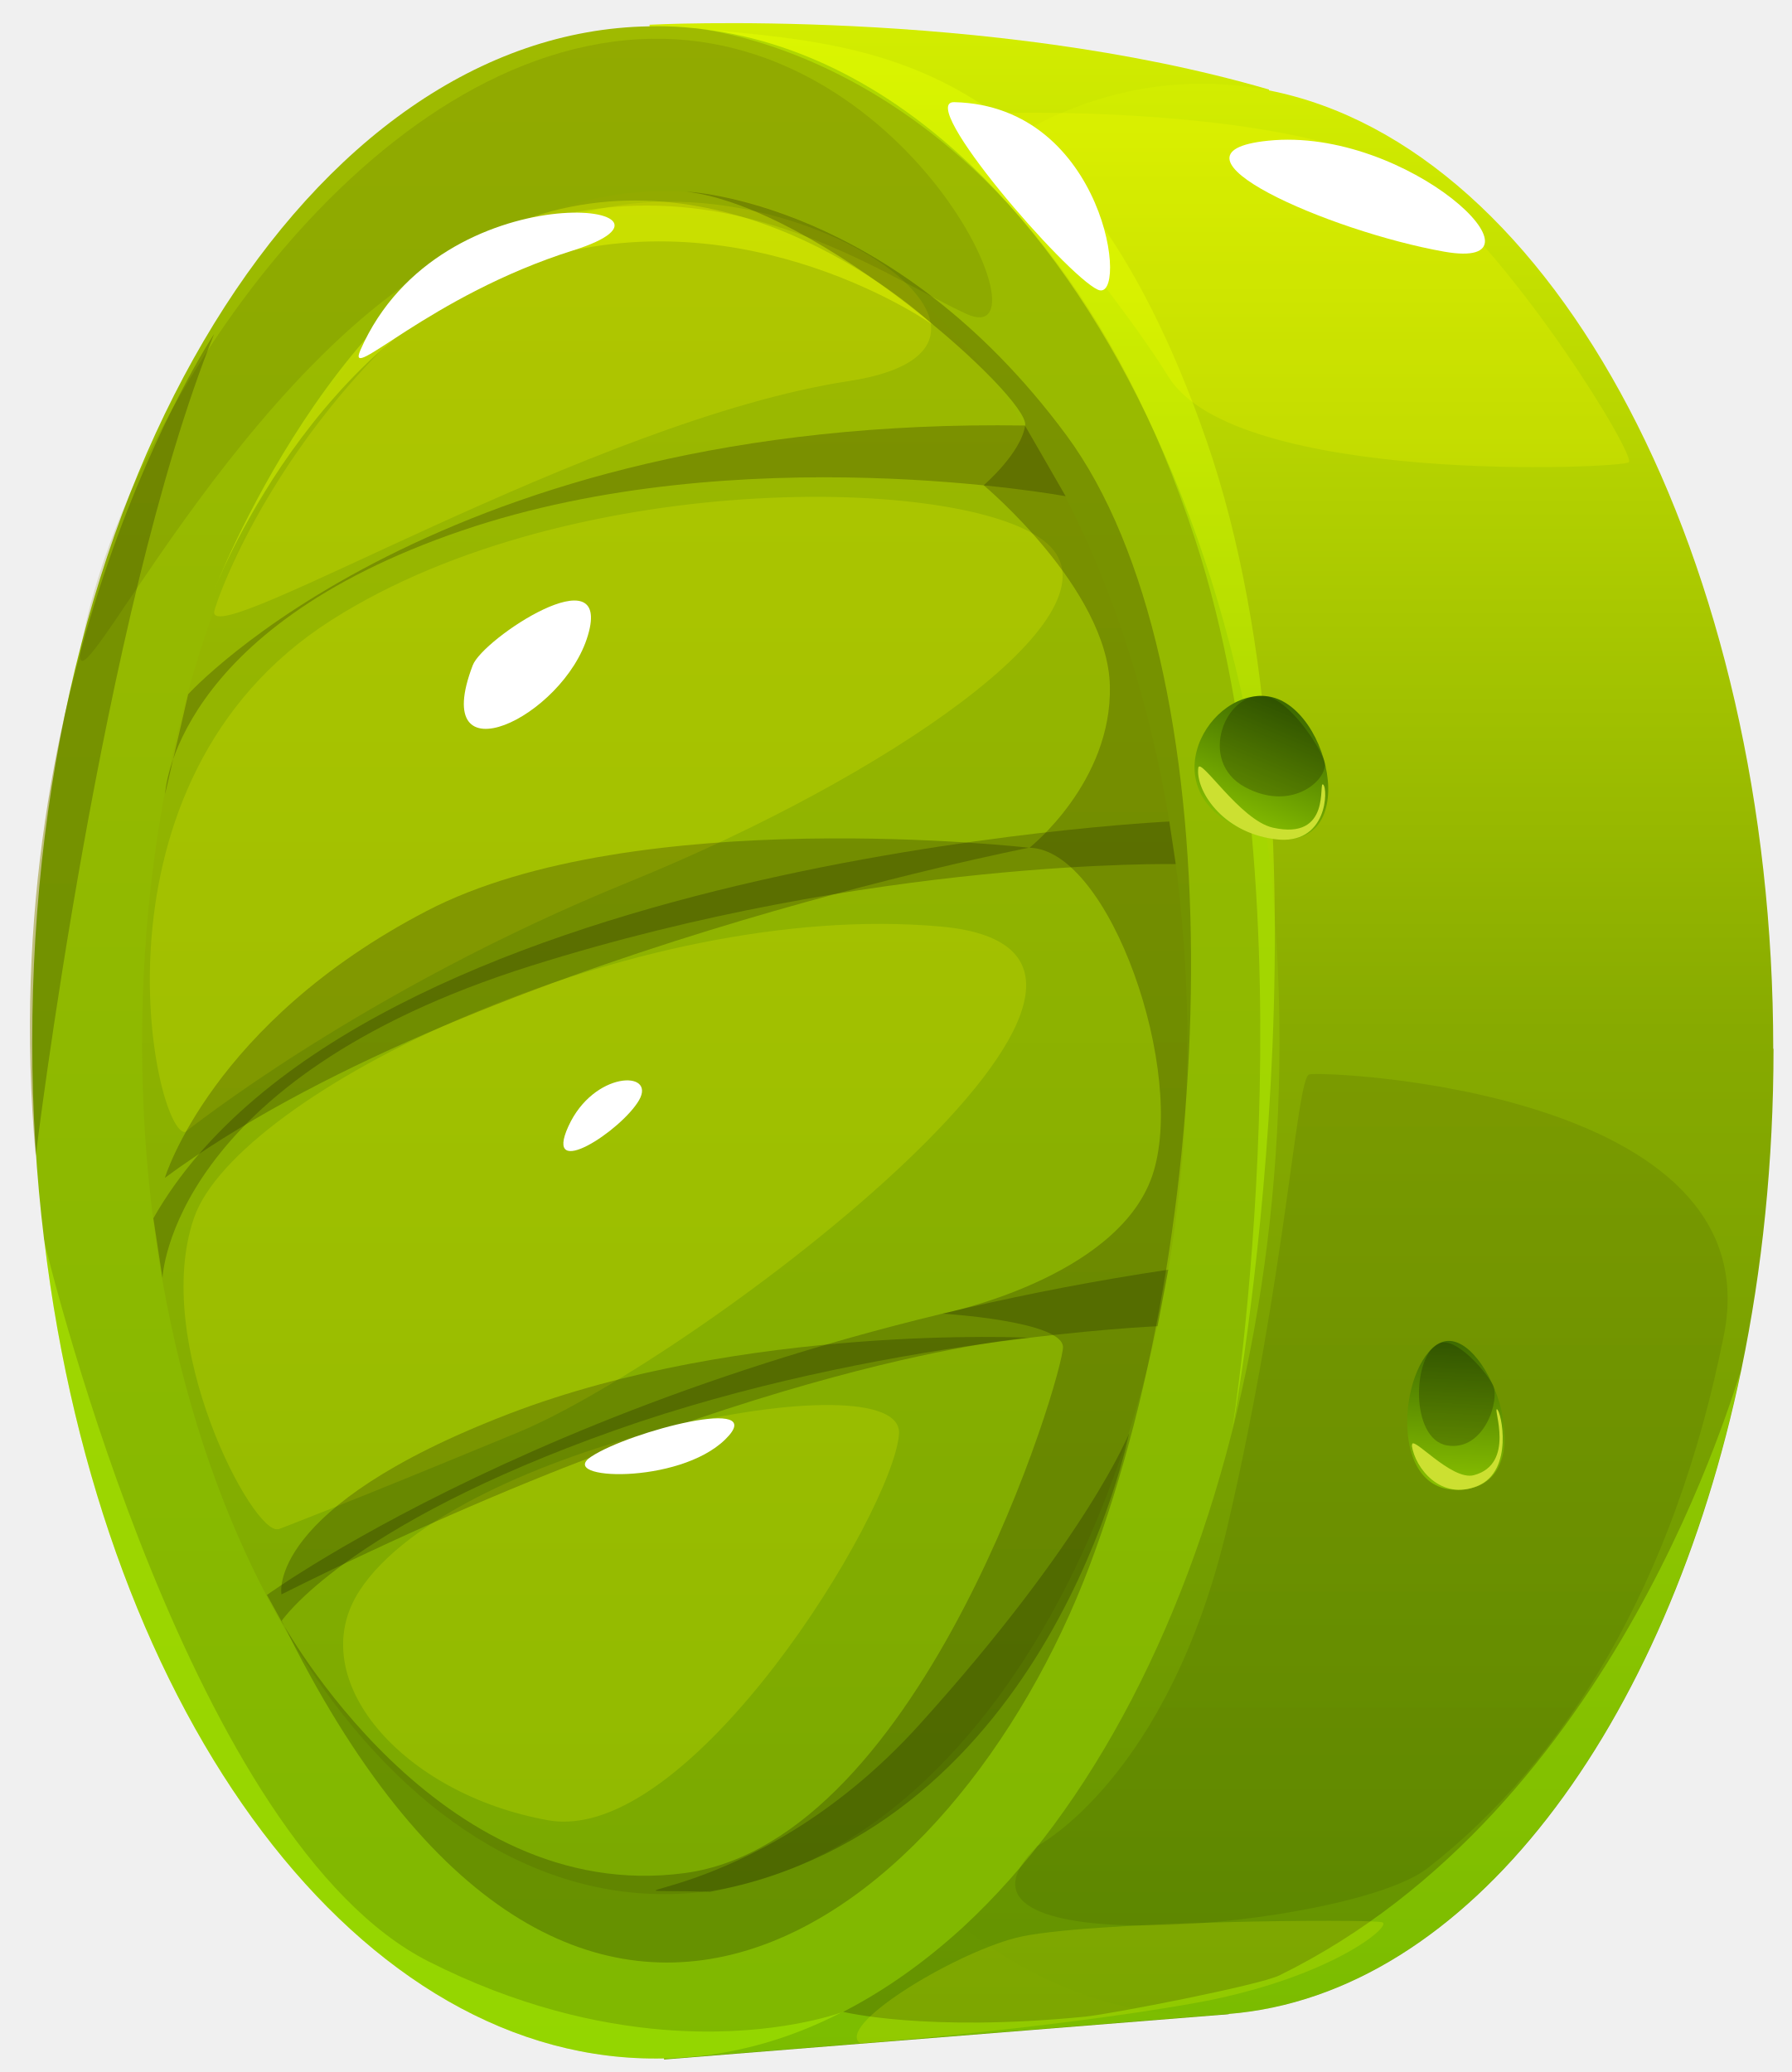
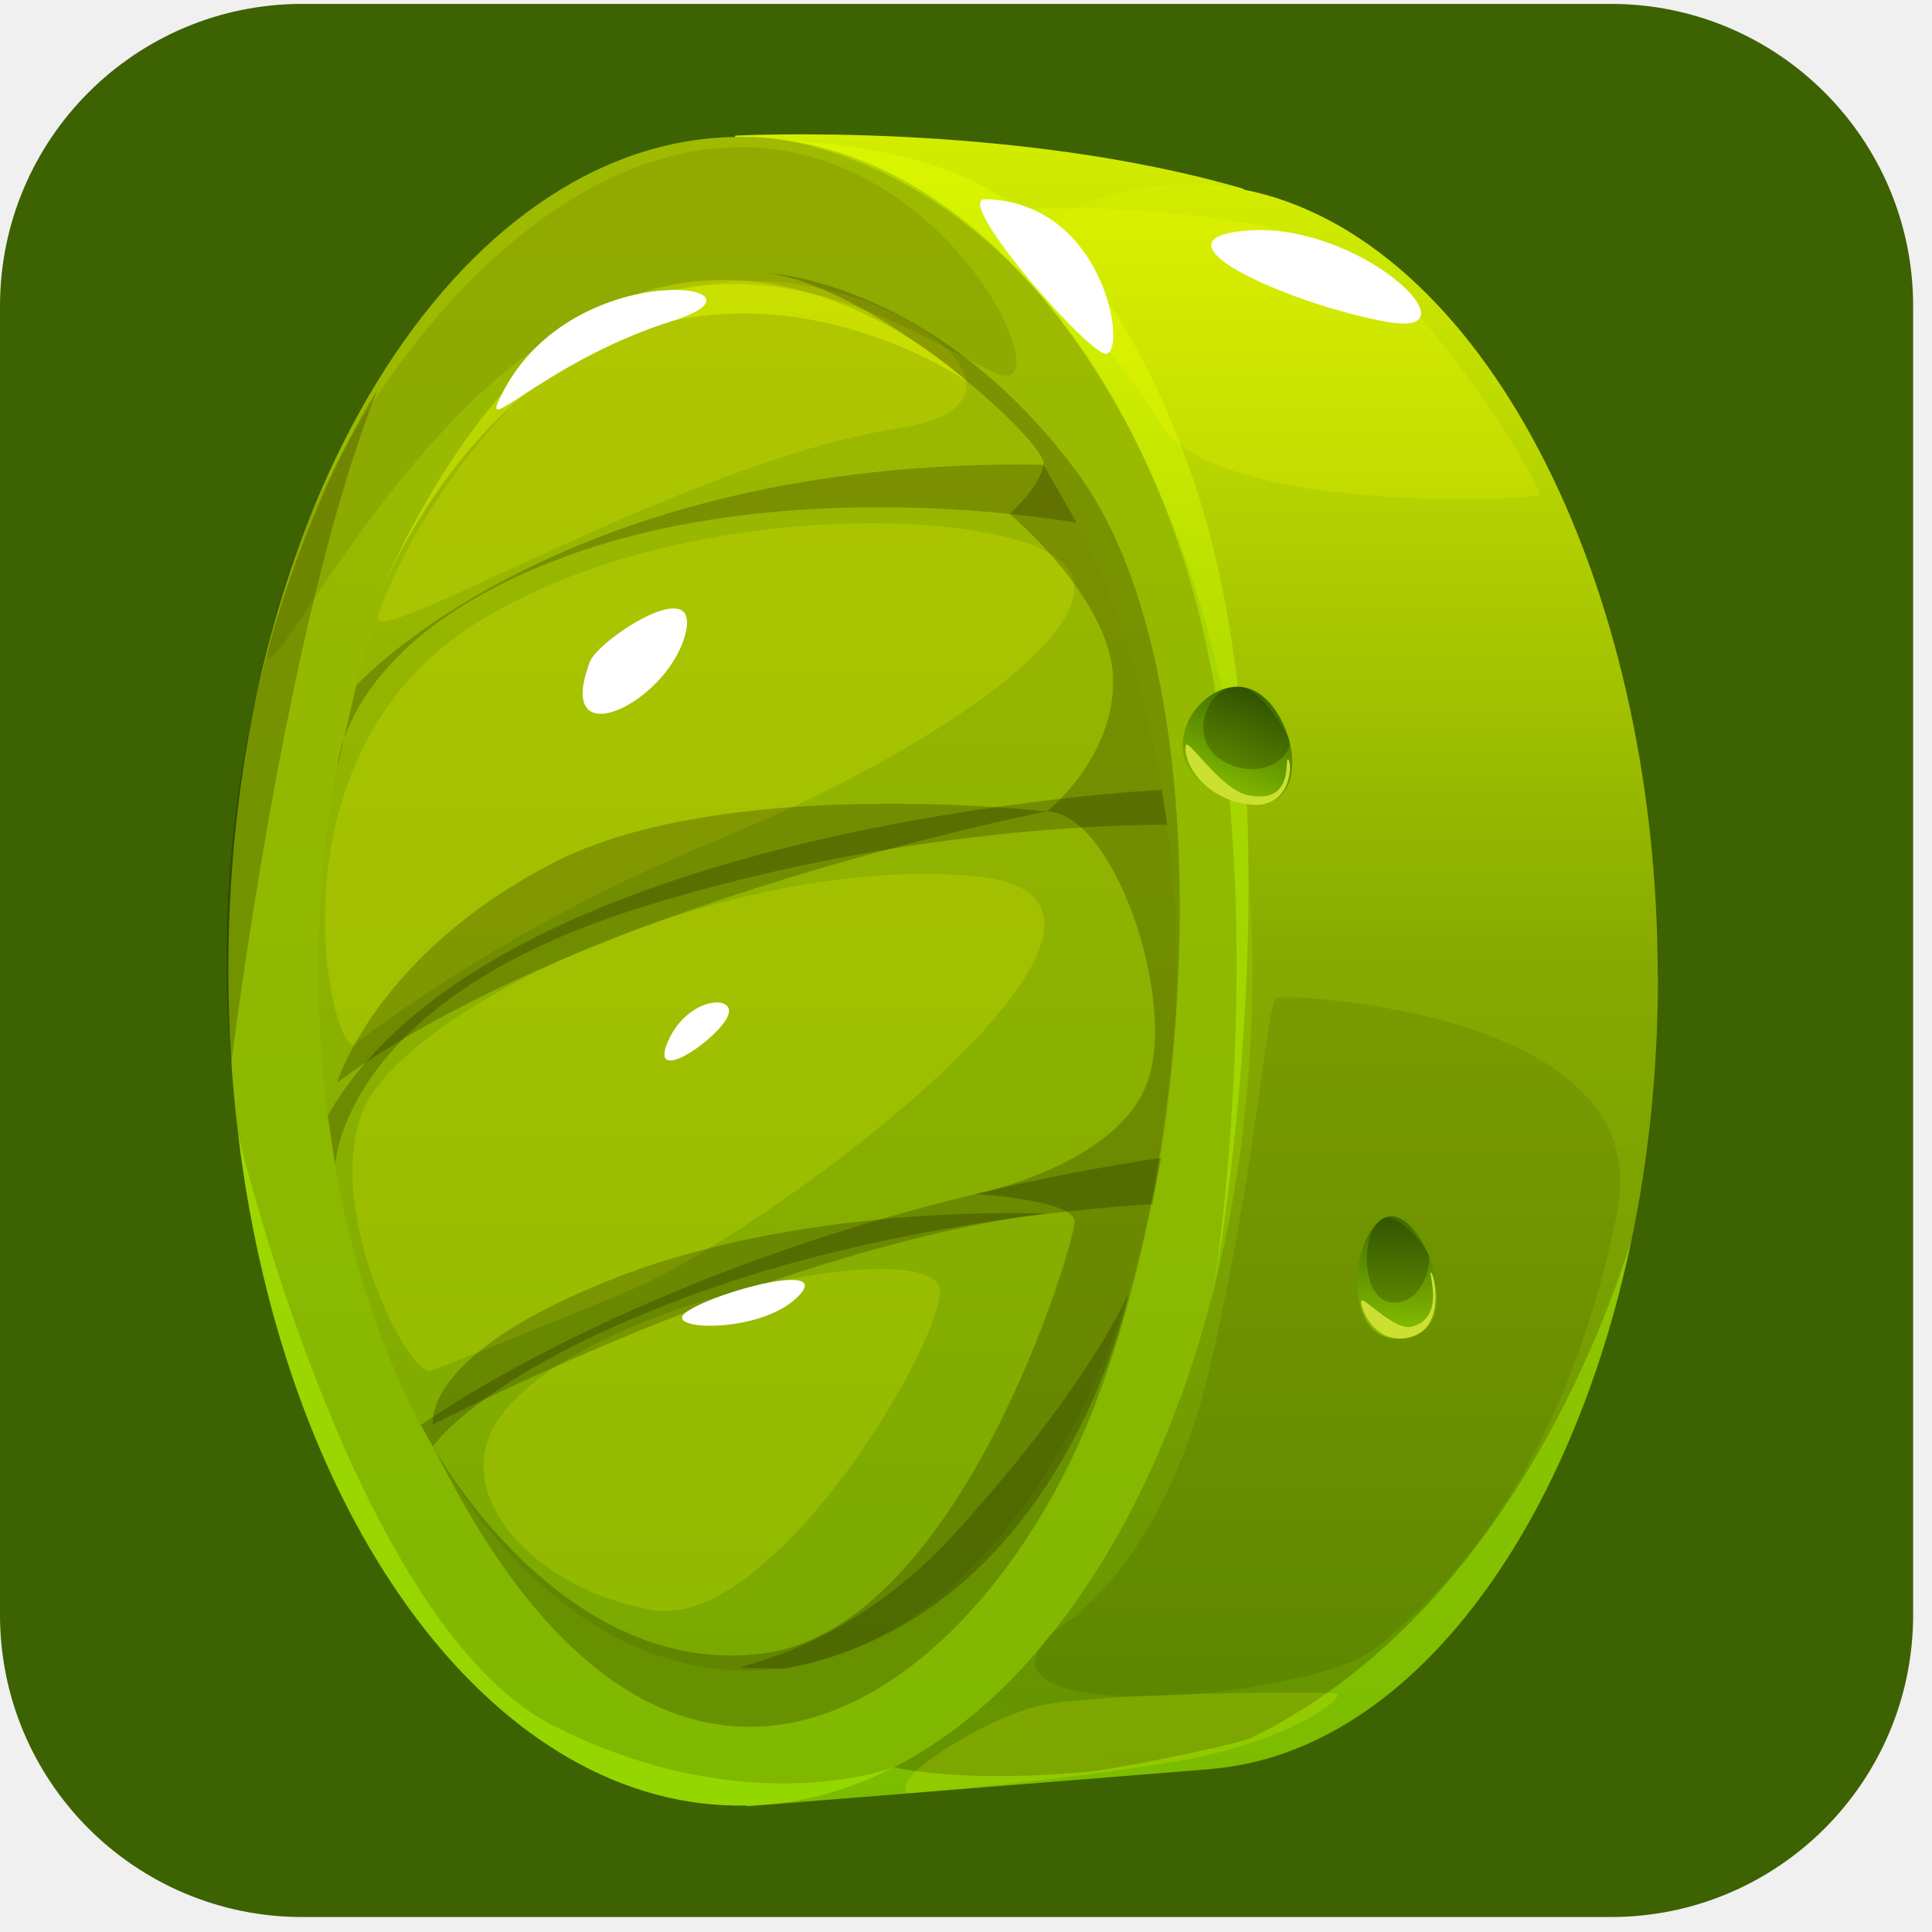
- <svg xmlns="http://www.w3.org/2000/svg" width="51" height="59" viewBox="0 0 51 59" fill="none">
-   <path d="M36.132 2.543V2.581L35.728 21.607L35.354 39.618L34.988 56.996V57.354L18.907 58.644V57.804L18.762 38.588L18.647 21.889L18.495 0.758V0.704C18.495 0.704 28.084 0.201 36.132 2.55V2.543Z" fill="url(#paint0_linear_7_557)" />
-   <path d="M50.497 29.868C50.497 33.072 50.176 36.139 49.581 39C47.461 49.154 41.831 56.797 34.98 57.347C34.24 57.408 33.516 57.377 32.798 57.278C30.899 57.003 29.083 56.172 27.413 54.875C23.362 51.732 20.196 45.873 18.754 38.573C18.22 35.849 17.93 32.935 17.93 29.907C17.93 27.114 18.174 24.422 18.64 21.874C20.036 14.13 23.377 7.906 27.657 4.709C29.892 3.039 32.379 2.215 34.973 2.413C35.362 2.443 35.743 2.497 36.125 2.573C44.31 4.183 50.489 15.999 50.489 29.861L50.497 29.868Z" fill="url(#paint1_linear_7_557)" />
-   <path d="M36.43 29.678C36.43 33.172 36.048 36.52 35.354 39.618C33.912 46.064 31.082 51.495 27.413 54.883C26.329 55.874 25.177 56.691 23.965 57.309H23.949C22.553 58.026 21.081 58.461 19.54 58.583C19.334 58.598 19.113 58.613 18.907 58.613C10.302 58.811 2.902 48.978 1.262 35.331C1.254 35.3 1.254 35.285 1.254 35.285C1.033 33.477 0.918 31.608 0.918 29.701C0.903 13.52 8.883 0.902 18.487 0.75C18.838 0.742 19.181 0.75 19.532 0.78C22.508 1.017 25.269 2.436 27.657 4.717C31.54 8.44 34.462 14.489 35.728 21.607C36.186 24.162 36.43 26.87 36.43 29.678Z" fill="url(#paint2_linear_7_557)" />
-   <path d="M33.806 29.678C33.806 42.532 27.558 53.372 19.532 53.914C11.141 54.478 4.046 43.646 4.046 29.701C4.046 15.755 11.141 4.908 19.532 5.464C27.558 5.991 33.806 16.823 33.806 29.678Z" fill="url(#paint3_linear_7_557)" />
+ <svg xmlns="http://www.w3.org/2000/svg" width="67" height="67" viewBox="0 0 67 67" fill="none">
+   <path d="M55.864 0.135H10.482C4.693 0.135 0 4.827 0 10.616V55.999C0 61.788 4.693 66.481 10.482 66.481H55.864C61.653 66.481 66.346 61.788 66.346 55.999V10.616C66.346 4.827 61.653 0.135 55.864 0.135Z" fill="#3D6201" />
+   <path d="M43.132 6.543V6.581L42.728 25.607L42.354 43.618L41.988 60.996V61.354L25.907 62.644V61.804L25.762 42.588L25.647 25.889L25.495 4.758V4.704C25.495 4.704 35.084 4.201 43.132 6.55V6.543Z" fill="url(#paint0_linear_7_555)" />
+   <path d="M57.497 33.868C57.497 37.072 57.176 40.139 56.581 43C54.461 53.154 48.831 60.797 41.98 61.347C41.24 61.408 40.516 61.377 39.798 61.278C37.899 61.003 36.083 60.172 34.413 58.875C30.362 55.732 27.196 49.873 25.754 42.573C25.22 39.849 24.93 36.935 24.93 33.907C24.93 31.114 25.174 28.422 25.64 25.874C27.036 18.131 30.377 11.906 34.657 8.709C36.892 7.039 39.379 6.215 41.973 6.413C42.362 6.443 42.743 6.497 43.125 6.573C51.31 8.183 57.489 20 57.489 33.861L57.497 33.868Z" fill="url(#paint1_linear_7_555)" />
+   <path d="M43.43 33.678C43.43 37.172 43.048 40.52 42.354 43.618C40.912 50.064 38.082 55.495 34.413 58.883C33.329 59.874 32.178 60.691 30.965 61.309H30.949C29.553 62.026 28.081 62.461 26.54 62.583C26.334 62.598 26.113 62.613 25.907 62.613C17.302 62.811 9.902 52.978 8.262 39.331C8.254 39.3 8.254 39.285 8.254 39.285C8.033 37.477 7.918 35.608 7.918 33.7C7.903 17.52 15.883 4.902 25.487 4.75C25.838 4.742 26.181 4.75 26.532 4.78C29.508 5.017 32.269 6.436 34.657 8.717C38.54 12.44 41.462 18.489 42.728 25.607C43.186 28.162 43.43 30.87 43.43 33.678Z" fill="url(#paint2_linear_7_555)" />
+   <path d="M40.806 33.678C40.806 46.532 34.558 57.372 26.532 57.914C18.141 58.478 11.046 47.646 11.046 33.701C11.046 19.755 18.141 8.908 26.532 9.464C34.558 9.991 40.806 20.823 40.806 33.678Z" fill="url(#paint3_linear_7_555)" />
  <g style="mix-blend-mode:multiply" opacity="0.5">
-     <path d="M5.351 19.776C5.351 19.776 12.506 11.85 29.183 12.117L30.342 14.13C30.342 14.13 21.066 12.414 13.155 15.107C4.893 17.922 4.702 22.606 4.702 22.606L5.358 19.768L5.351 19.776Z" fill="#989310" />
+     <path d="M12.351 23.776C12.351 23.776 19.506 15.85 36.183 16.117L37.342 18.131C37.342 18.131 28.066 16.414 20.155 19.107C11.893 21.922 11.702 26.606 11.702 26.606L12.358 23.768L12.351 23.776Z" fill="#989310" />
  </g>
  <g style="mix-blend-mode:multiply" opacity="0.5">
-     <path d="M33.294 23.392C33.294 23.392 10.164 24.49 4.367 34.69L4.626 36.391C4.626 36.391 4.84 30.738 15.115 27.503C24.842 24.437 33.477 24.605 33.477 24.605L33.294 23.399V23.392Z" fill="#989310" />
+     <path d="M40.294 27.392C40.294 27.392 17.164 28.49 11.367 38.69L11.626 40.391C11.626 40.391 11.84 34.738 22.115 31.503C31.842 28.437 40.477 28.605 40.477 28.605L40.294 27.399V27.392Z" fill="#989310" />
  </g>
  <g style="mix-blend-mode:multiply" opacity="0.5">
-     <path d="M7.601 45.416C7.601 45.416 17 38.588 33.264 36.154L32.959 37.764C32.959 37.764 24.91 38.107 17.518 40.724C9.813 43.455 8.013 46.163 8.013 46.163L7.601 45.416Z" fill="#989310" />
+     <path d="M14.601 49.416C14.601 49.416 24 42.588 40.264 40.154L39.959 41.764C39.959 41.764 31.91 42.107 24.518 44.724C16.814 47.455 15.013 50.163 15.013 50.163L14.601 49.416Z" fill="#989310" />
  </g>
  <g style="mix-blend-mode:soft-light">
-     <path d="M6.098 17.419C5.992 18.555 16.847 11.964 24.171 10.85C31.204 9.775 20.723 3.031 14.566 6.96C8.196 11.026 6.114 17.22 6.098 17.419Z" fill="#B3B35E" />
+     <path d="M13.098 21.419C12.992 22.555 23.847 15.964 31.171 14.85C38.204 13.775 27.723 7.031 21.566 10.96C15.196 15.026 13.114 21.22 13.098 21.419Z" fill="#B3B35E" />
  </g>
  <g style="mix-blend-mode:soft-light">
-     <path d="M5.259 32.233C4.382 32.233 2.231 22.24 9.44 17.655C16.374 13.238 28 13.536 29.922 15.58C31.83 17.602 25.254 22.118 17.938 25.101C10.309 28.198 5.267 32.241 5.267 32.241L5.259 32.233Z" fill="#B3B35E" />
+     <path d="M12.259 36.233C11.382 36.233 9.231 26.24 16.44 21.655C23.374 17.238 35 17.535 36.922 19.58C38.83 21.602 32.254 26.118 24.938 29.101C17.309 32.198 12.267 36.241 12.267 36.241L12.259 36.233Z" fill="#B3B35E" />
  </g>
  <g style="mix-blend-mode:soft-light">
-     <path d="M7.922 43.539C7.22 43.745 4.29 38.237 5.526 34.674C6.754 31.127 18.022 25.604 26.772 26.382C35.11 27.122 19.86 38.672 14.772 40.777C9.539 42.944 7.922 43.547 7.922 43.547V43.539Z" fill="#B3B35E" />
+     <path d="M14.922 47.539C14.22 47.745 11.29 42.237 12.526 38.674C13.754 35.127 25.022 29.604 33.772 30.382C42.11 31.122 26.86 42.672 21.772 44.777C16.539 46.944 14.922 47.547 14.922 47.547V47.539Z" fill="#B3B35E" />
  </g>
  <g style="mix-blend-mode:soft-light">
-     <path d="M10.233 45.301C8.608 47.811 11.461 51.091 15.604 51.831C19.654 52.563 25.422 43.066 25.597 40.838C25.773 38.611 12.934 41.121 10.233 45.301Z" fill="#B3B35E" />
+     <path d="M17.233 49.301C15.608 51.811 18.461 55.091 22.604 55.831C26.654 56.563 32.422 47.066 32.597 44.838C32.773 42.611 19.934 45.121 17.233 49.301Z" fill="#B3B35E" />
  </g>
  <g style="mix-blend-mode:multiply" opacity="0.5">
-     <path d="M8.013 46.156C8.013 46.156 12.438 54.295 19.509 53.334C26.314 52.411 30.289 39.099 30.266 38.351C30.235 37.611 26.833 37.406 26.833 37.406C26.833 37.406 31.799 36.414 32.806 33.484C33.806 30.57 31.608 24.193 29.312 24.139C29.312 24.139 31.669 22.278 31.601 19.524C31.532 16.762 28.008 13.818 28.008 13.818C28.008 13.818 29.076 12.902 29.19 12.109C29.305 11.316 23.339 5.922 19.548 5.457C19.548 5.457 25.399 5.686 30.357 12.384C35.171 18.898 34.797 34.545 31.036 44.553C27.192 54.776 16.328 63.137 8.028 46.163L8.013 46.156Z" fill="#989310" />
+     <path d="M15.013 50.156C15.013 50.156 19.438 58.295 26.509 57.334C33.314 56.411 37.289 43.099 37.266 42.351C37.235 41.611 33.833 41.406 33.833 41.406C33.833 41.406 38.799 40.414 39.806 37.484C40.806 34.57 38.608 28.193 36.312 28.139C36.312 28.139 38.669 26.278 38.601 23.524C38.532 20.762 35.008 17.818 35.008 17.818C35.008 17.818 36.076 16.902 36.19 16.109C36.305 15.316 30.339 9.922 26.548 9.457C26.548 9.457 32.399 9.686 37.357 16.384C42.171 22.898 41.797 38.545 38.036 48.553C34.191 58.776 23.328 67.137 15.028 50.163L15.013 50.156Z" fill="#989310" />
  </g>
  <g style="mix-blend-mode:multiply" opacity="0.2">
-     <path d="M29.518 52.587C26.032 56.019 38.451 54.913 40.648 53.197C44.569 50.138 47.682 45.08 49.086 38.008C50.474 30.997 37.643 30.486 37.276 30.593C36.91 30.708 36.636 36.2 34.965 43.394C33.279 50.656 29.511 52.579 29.511 52.579L29.518 52.587Z" fill="#989310" />
+     <path d="M36.518 56.587C33.032 60.019 45.451 58.913 47.648 57.197C51.569 54.138 54.682 49.08 56.086 42.008C57.474 34.998 44.643 34.486 44.276 34.593C43.91 34.708 43.636 40.2 41.965 47.394C40.279 54.656 36.511 56.579 36.511 56.579L36.518 56.587Z" fill="#989310" />
  </g>
  <g style="mix-blend-mode:soft-light">
-     <path d="M28.816 3.214C27.184 3.367 31.326 7.578 33.264 10.72C35.179 13.825 46.172 13.345 46.377 13.162C46.583 12.979 43.234 7.471 40.473 5.258C37.666 3.016 28.816 3.214 28.816 3.214Z" fill="#B3B35E" />
+     <path d="M35.816 7.214C34.184 7.367 38.326 11.578 40.264 14.72C42.179 17.825 53.172 17.345 53.377 17.162C53.583 16.979 50.234 11.471 47.473 9.258C44.666 7.016 35.816 7.214 35.816 7.214Z" fill="#B3B35E" />
  </g>
  <g style="mix-blend-mode:soft-light">
-     <path d="M24.514 58.194C23.72 57.728 27.054 55.668 28.923 55.18C30.777 54.7 39.062 54.631 39.359 54.738C39.657 54.844 37.803 56.378 33.905 57.057C29.915 57.759 24.514 58.186 24.514 58.186V58.194Z" fill="#B3B35E" />
+     <path d="M31.514 62.194C30.72 61.728 34.054 59.668 35.923 59.18C37.777 58.7 46.062 58.631 46.359 58.738C46.657 58.844 44.803 60.378 40.905 61.057C36.915 61.759 31.514 62.186 31.514 62.186V62.194Z" fill="#B3B35E" />
  </g>
  <g style="mix-blend-mode:soft-light">
-     <path d="M6.098 16.808C6.098 16.808 9.661 7.6 15.703 6.014C21.554 4.48 26.558 9.248 26.558 9.248C26.558 9.248 21.256 5.495 15.192 7.425C8.921 9.416 6.098 16.808 6.098 16.808Z" fill="#DBF15E" />
+     <path d="M13.098 20.808C13.098 20.808 16.661 11.6 22.703 10.014C28.554 8.48 33.558 13.248 33.558 13.248C33.558 13.248 28.256 9.495 22.192 11.425C15.921 13.416 13.098 20.808 13.098 20.808Z" fill="#DBF15E" />
  </g>
  <g style="mix-blend-mode:soft-light">
-     <path d="M19.532 0.78C19.532 0.78 29.434 1.246 34.034 15.374C37.452 25.863 35.087 40.709 35.087 40.709C35.087 40.709 38.245 23.811 34.362 12.574C30.395 1.086 24.369 1.299 19.532 0.78Z" fill="#B3F25E" />
+     <path d="M26.532 4.78C26.532 4.78 36.434 5.246 41.034 19.374C44.452 29.863 42.087 44.709 42.087 44.709C42.087 44.709 45.245 27.811 41.362 16.574C37.395 5.086 31.369 5.299 26.532 4.78Z" fill="#B3F25E" />
  </g>
  <g style="mix-blend-mode:soft-light">
-     <path d="M49.574 39.008C47.453 49.154 41.823 56.797 34.973 57.347L18.899 58.636V58.613C10.294 58.811 2.894 48.978 1.254 35.331C1.506 36.345 5.473 52.441 12.201 55.852C14.719 57.126 17.015 57.644 18.892 57.797C21.691 58.026 23.591 57.431 23.942 57.309H23.957L24.003 57.286C24.003 57.286 26.352 57.873 30.907 57.423C31.647 57.347 35.858 56.53 36.43 56.248C46.103 51.495 49.391 39.419 49.581 39.008H49.574Z" fill="#B3F25E" />
+     <path d="M56.574 43.008C54.453 53.154 48.823 60.797 41.973 61.347L25.899 62.636V62.613C17.294 62.811 9.894 52.978 8.254 39.331C8.506 40.345 12.473 56.441 19.201 59.852C21.719 61.126 24.015 61.644 25.892 61.797C28.691 62.026 30.591 61.431 30.942 61.309H30.957L31.003 61.286C31.003 61.286 33.352 61.873 37.907 61.423C38.647 61.347 42.858 60.53 43.43 60.248C53.103 55.495 56.391 43.419 56.581 43.008H56.574Z" fill="#B3F25E" />
  </g>
-   <path d="M27.169 2.909C26.07 2.886 30.35 7.837 31.258 8.249C32.158 8.661 31.494 3.008 27.169 2.909Z" fill="white" />
-   <path d="M13.46 18.944C12.194 22.263 16.046 20.439 16.74 18.09C17.434 15.755 13.75 18.181 13.46 18.944Z" fill="white" />
-   <path d="M16.183 32.073C15.459 33.66 17.701 32.188 18.197 31.325C18.686 30.471 16.9 30.494 16.183 32.073Z" fill="white" />
+   <path d="M34.169 6.909C33.07 6.886 37.35 11.837 38.258 12.249C39.158 12.661 38.494 7.008 34.169 6.909Z" fill="white" />
+   <path d="M20.46 22.944C19.194 26.263 23.046 24.439 23.74 22.09C24.434 19.756 20.75 22.181 20.46 22.944Z" fill="white" />
+   <path d="M23.183 36.073C22.459 37.66 24.701 36.188 25.197 35.325C25.686 34.471 23.9 34.494 23.183 36.073Z" fill="white" />
  <g style="mix-blend-mode:multiply" opacity="0.2">
-     <path d="M2.315 18.38C1.811 21.164 6.854 9.935 13.567 6.929C20.044 4.023 25.002 7.806 27.527 8.943C30.014 10.065 25.872 0.704 18.205 1.116C10.21 1.551 3.459 12.056 2.315 18.38Z" fill="#989310" />
+     <path d="M9.315 22.38C8.811 25.164 13.854 13.935 20.567 10.929C27.044 8.023 32.002 11.806 34.527 12.943C37.014 14.065 32.872 4.704 25.205 5.116C17.21 5.551 10.459 16.055 9.315 22.38Z" fill="#989310" />
  </g>
  <g style="mix-blend-mode:multiply" opacity="0.5">
-     <path d="M4.695 33.538C4.695 33.538 6.022 29.128 12.148 25.94C18.075 22.85 29.297 24.139 29.297 24.139C29.297 24.139 13.185 27.29 4.695 33.538Z" fill="#989310" />
+     <path d="M11.695 37.538C11.695 37.538 13.022 33.128 19.148 29.94C25.075 26.85 36.297 28.139 36.297 28.139C36.297 28.139 20.185 31.29 11.695 37.538Z" fill="#989310" />
  </g>
  <g style="mix-blend-mode:multiply" opacity="0.5">
-     <path d="M8.013 45.393C8.013 45.393 7.548 42.929 14.49 40.259C21.18 37.688 29.305 38.092 29.305 38.092C29.305 38.092 21.516 38.657 8.013 45.4V45.393Z" fill="#989310" />
+     <path d="M15.013 49.393C15.013 49.393 14.548 46.929 21.49 44.259C28.18 41.688 36.305 42.092 36.305 42.092C36.305 42.092 28.516 42.657 15.013 49.4V49.393Z" fill="#989310" />
  </g>
  <g style="mix-blend-mode:multiply" opacity="0.5">
-     <path d="M20.219 53.868C15.97 53.738 21.279 54.547 26.192 49.093C30.975 43.791 32.15 40.808 32.15 40.808C32.15 40.808 29.923 52.037 20.219 53.868Z" fill="#989310" />
+     <path d="M27.219 57.868C22.97 57.738 28.279 58.547 33.192 53.093C37.975 47.791 39.15 44.808 39.15 44.808C39.15 44.808 36.923 56.037 27.219 57.868Z" fill="#989310" />
  </g>
-   <path d="M16.832 41.479C15.832 42.143 19.319 42.288 20.646 40.991C21.966 39.709 17.923 40.754 16.832 41.479Z" fill="white" />
+   <path d="M23.832 45.479C22.832 46.143 26.319 46.288 27.646 44.991C28.966 43.709 24.923 44.754 23.832 45.479Z" fill="white" />
  <g style="mix-blend-mode:multiply" opacity="0.5">
-     <path d="M1.018 32.912C1.018 32.912 2.894 17.457 6.098 9.508C6.098 9.508 -0.241 19.005 1.018 32.912Z" fill="#989310" />
+     <path d="M8.018 36.912C8.018 36.912 9.894 21.457 13.098 13.508C13.098 13.508 6.759 23.005 8.018 36.912Z" fill="#989310" />
  </g>
-   <path d="M36.041 19.822C34.271 19.669 32.638 22.812 35.819 23.781C38.947 24.735 37.917 19.982 36.041 19.822Z" fill="url(#paint4_linear_7_557)" />
+   <path d="M43.041 23.822C41.271 23.669 39.638 26.812 42.819 27.781C45.947 28.735 44.917 23.982 43.041 23.822Z" fill="url(#paint4_linear_7_555)" />
  <g style="mix-blend-mode:multiply" opacity="0.5">
-     <path d="M36.041 19.822C34.896 19.638 34.072 21.675 35.453 22.415C36.827 23.155 37.879 22.141 37.704 21.66C37.536 21.179 36.689 19.921 36.033 19.822H36.041Z" fill="#989310" />
+     <path d="M43.041 23.822C41.896 23.638 41.072 25.675 42.453 26.415C43.827 27.155 44.879 26.141 44.704 25.66C44.536 25.179 43.689 23.921 43.033 23.822H43.041Z" fill="#989310" />
  </g>
-   <path d="M34.118 21.866C34.164 21.53 35.308 23.354 36.239 23.567C37.933 23.949 37.528 22.224 37.673 22.339C37.818 22.446 37.811 24.101 36.292 23.895C34.759 23.689 34.042 22.476 34.118 21.874V21.866Z" fill="#CCE031" />
-   <path d="M40.992 38.245C39.809 38.847 39.466 42.753 41.755 42.402C44.013 42.059 42.258 37.604 40.992 38.245Z" fill="url(#paint5_linear_7_557)" />
+   <path d="M41.118 25.866C41.164 25.53 42.308 27.354 43.239 27.567C44.933 27.949 44.528 26.224 44.673 26.339C44.818 26.446 44.811 28.101 43.292 27.895C41.759 27.689 41.042 26.476 41.118 25.874V25.866Z" fill="#CCE031" />
+   <path d="M47.992 42.245C46.809 42.847 46.466 46.753 48.755 46.402C51.013 46.059 49.258 41.604 47.992 42.245Z" fill="url(#paint5_linear_7_555)" />
  <g style="mix-blend-mode:multiply" opacity="0.5">
-     <path d="M40.992 38.245C40.206 38.55 40.137 40.983 41.205 41.159C42.266 41.334 42.723 39.847 42.502 39.427C42.281 39.008 41.442 38.069 40.992 38.245Z" fill="#989310" />
+     <path d="M47.992 42.245C47.206 42.55 47.137 44.983 48.205 45.159C49.266 45.334 49.723 43.847 49.502 43.427C49.281 43.008 48.442 42.069 47.992 42.245Z" fill="#989310" />
  </g>
-   <path d="M40.206 41.159C40.16 40.8 41.32 42.181 41.968 42.005C43.158 41.685 42.502 40.083 42.624 40.129C42.746 40.182 43.112 41.876 42.075 42.311C41.03 42.745 40.29 41.807 40.198 41.159H40.206Z" fill="#CCE031" />
-   <path d="M36.102 4.007C32.753 4.351 37.841 6.586 41.121 7.166C44.402 7.745 40.084 3.595 36.102 4.007Z" fill="white" />
-   <path d="M10.264 9.965C9.821 10.98 12.209 8.424 16.328 7.127C20.448 5.831 12.552 4.74 10.264 9.965Z" fill="white" />
+   <path d="M47.206 45.159C47.16 44.8 48.32 46.181 48.968 46.005C50.158 45.685 49.502 44.083 49.624 44.129C49.746 44.182 50.112 45.876 49.075 46.311C48.03 46.745 47.29 45.807 47.198 45.159H47.206Z" fill="#CCE031" />
+   <path d="M43.102 8.007C39.753 8.351 44.841 10.586 48.121 11.166C51.402 11.745 47.084 7.595 43.102 8.007Z" fill="white" />
+   <path d="M17.264 13.965C16.821 14.98 19.209 12.424 23.328 11.127C27.448 9.831 19.552 8.74 17.264 13.965Z" fill="white" />
  <defs>
-     <linearGradient id="paint0_linear_7_557" x1="27.306" y1="58.636" x2="27.306" y2="0.651" gradientUnits="userSpaceOnUse">
+     <linearGradient id="paint0_linear_7_555" x1="34.306" y1="62.636" x2="34.306" y2="4.651" gradientUnits="userSpaceOnUse">
      <stop stop-color="#639200" />
      <stop offset="0.51" stop-color="#87AA00" />
      <stop offset="1" stop-color="#D3ED00" />
    </linearGradient>
-     <linearGradient id="paint1_linear_7_557" x1="34.21" y1="57.385" x2="34.21" y2="2.39" gradientUnits="userSpaceOnUse">
+     <linearGradient id="paint1_linear_7_555" x1="41.21" y1="61.385" x2="41.21" y2="6.39" gradientUnits="userSpaceOnUse">
      <stop stop-color="#639200" />
      <stop offset="0.51" stop-color="#87AA00" />
      <stop offset="1" stop-color="#D3ED00" />
    </linearGradient>
-     <linearGradient id="paint2_linear_7_557" x1="18.67" y1="58.621" x2="18.67" y2="0.75" gradientUnits="userSpaceOnUse">
+     <linearGradient id="paint2_linear_7_555" x1="25.67" y1="62.621" x2="25.67" y2="4.75" gradientUnits="userSpaceOnUse">
      <stop stop-color="#7FB800" />
      <stop offset="1" stop-color="#9FBA00" />
    </linearGradient>
-     <linearGradient id="paint3_linear_7_557" x1="18.93" y1="53.929" x2="18.93" y2="5.442" gradientUnits="userSpaceOnUse">
+     <linearGradient id="paint3_linear_7_555" x1="25.93" y1="57.929" x2="25.93" y2="9.442" gradientUnits="userSpaceOnUse">
      <stop stop-color="#7AA900" />
      <stop offset="1" stop-color="#9FBA00" />
    </linearGradient>
-     <linearGradient id="paint4_linear_7_557" x1="35.332" y1="23.6" x2="36.817" y2="20.078" gradientUnits="userSpaceOnUse">
+     <linearGradient id="paint4_linear_7_555" x1="42.332" y1="27.6" x2="43.817" y2="24.078" gradientUnits="userSpaceOnUse">
      <stop stop-color="#87BF00" />
      <stop offset="1" stop-color="#3B6800" />
    </linearGradient>
-     <linearGradient id="paint5_linear_7_557" x1="41.366" y1="42.28" x2="41.575" y2="38.054" gradientUnits="userSpaceOnUse">
+     <linearGradient id="paint5_linear_7_555" x1="48.366" y1="46.28" x2="48.575" y2="42.054" gradientUnits="userSpaceOnUse">
      <stop stop-color="#87BF00" />
      <stop offset="1" stop-color="#3B6800" />
    </linearGradient>
  </defs>
</svg>
